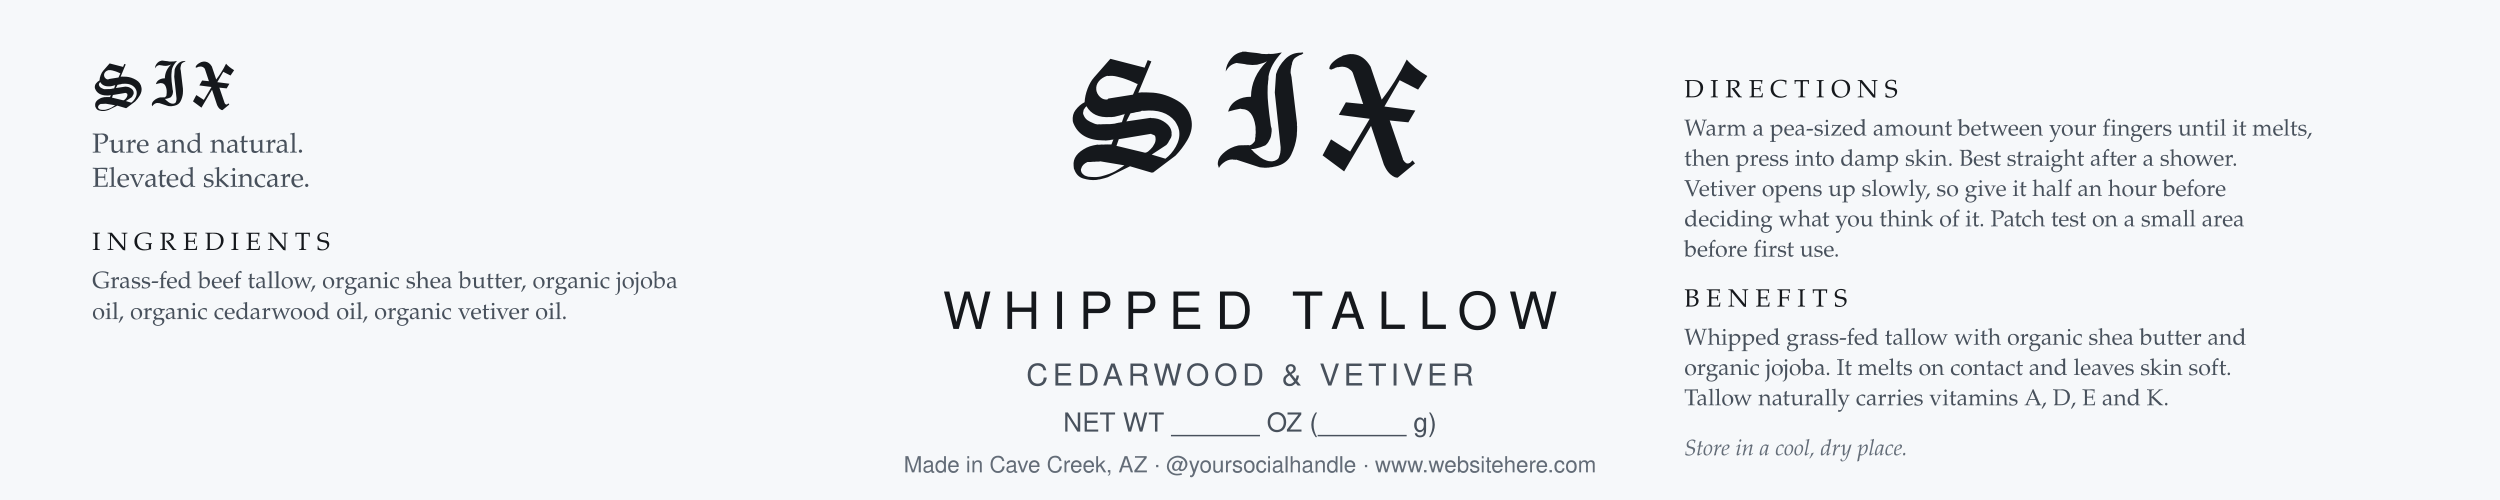
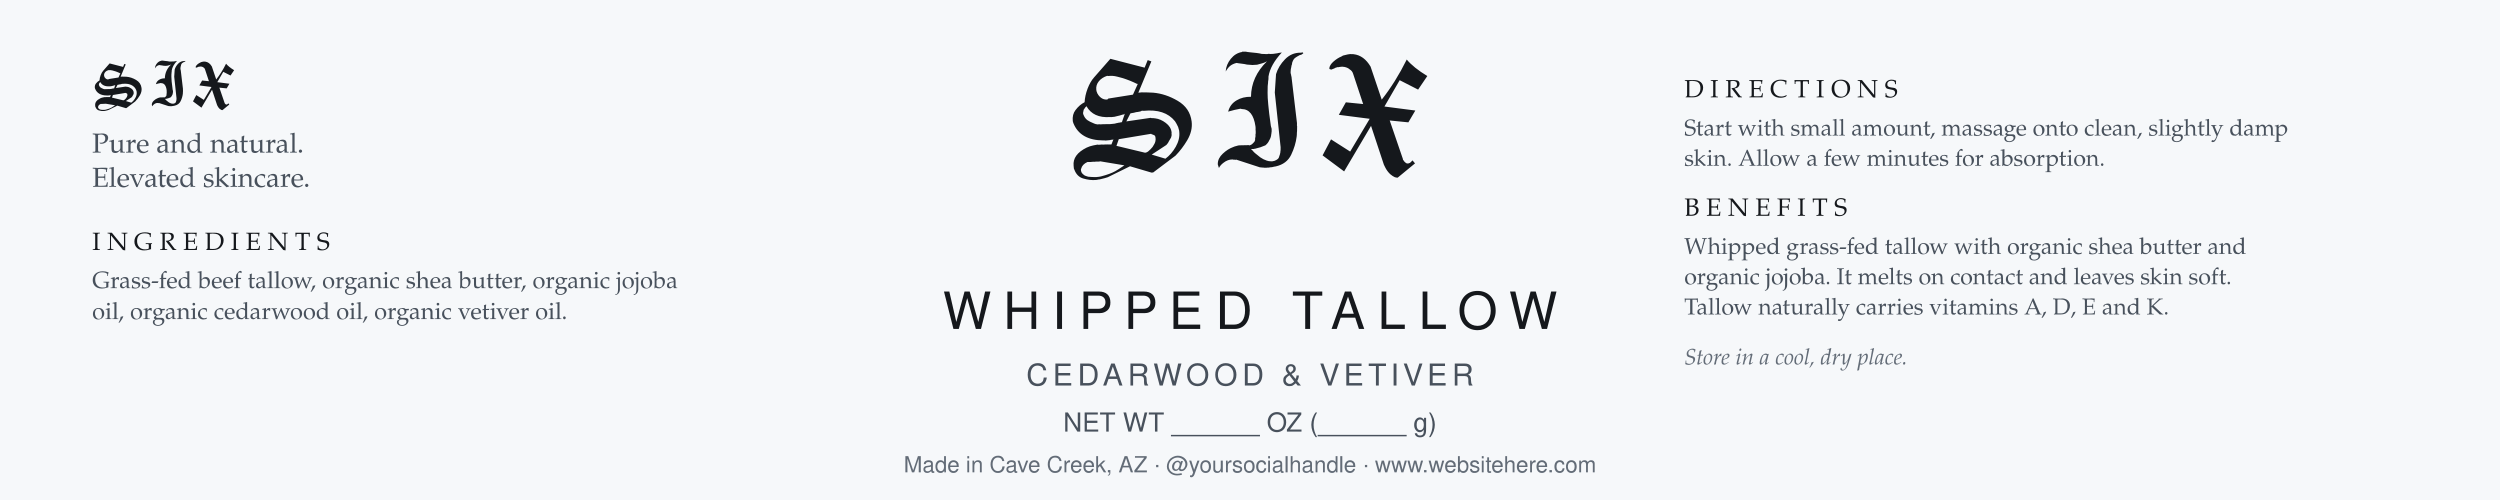
<svg xmlns="http://www.w3.org/2000/svg" width="190.0mm" height="38.0mm" viewBox="0 0 190.0 38.0">
  <rect x="0" y="0" width="190.0" height="38.0" fill="#f6f8fa" />
  <g transform="translate(81.000 3.400) scale(0.2619)">
    <path d="M12.94 4.08 22.88 6.65 23.77 4.46 24.83 4.83 21.05 13.92 22.01 13.82Q23.14 13.8 25.35 13.91Q28.99 14.22 32.5 16.29Q36.02 18.36 36.52 22.27Q36.86 24.97 35.24 27.72Q33.79 30.17 31.85 32.18L25.37 37.06L24.89 37.11L18.64 35.27L12.19 38.44Q11.91 38.57 11.24 38.73L10.19 38.99Q9.95 39.01 9.81 39.08L9.42 39.12Q9.13 39.15 9.09 39.2L8.75 39.24Q7.06 39.41 5 38.8Q3.23 38.25 2.48 36.23Q2.42 36.09 2.35 35.95L2.27 35.13Q1.93 31.89 6.06 29.85Q6.99 29.41 8 29.21L9.19 28.98Q9.35 29.07 9.98 29L10.41 28.95Q10.71 29.02 11.49 28.94Q11.68 28.97 12.07 28.93L13.24 28.95L13.86 27.37Q13.83 27.52 13.59 27.55L13.05 27.6Q13.01 27.66 12.91 27.67L11.8 27.78Q11.56 27.81 11.44 27.8Q11.32 27.79 11.17 27.75Q11.02 27.77 10.97 27.77Q4.18 27.75 2.19 22.73L2.18 22.64Q2.13 22.64 2.13 22.59L2.1 22.35Q2.05 22.36 2.05 22.31L2.03 22.16Q1.83 20.23 2.82 18.96Q3.98 17.42 5.46 16.68Q5.56 14.76 6.32 12.75Q7.09 10.74 8.18 9.51ZM6.3 34.02Q4.76 34.72 4.46 35.98Q4.37 36.08 4.39 36.28L4.42 36.57Q4.43 36.61 4.5 36.85Q4.5 36.9 4.54 36.97Q4.57 37.04 4.62 37.08Q4.63 37.13 4.63 37.18Q4.74 37.31 4.99 37.56Q5.23 37.8 5.44 37.92Q5.65 38.05 6.51 38.3Q6.85 38.31 7.59 38.38Q7.88 38.35 8.37 38.4Q8.61 38.37 8.76 38.41L9.68 38.31Q9.82 38.25 10.21 38.21Q12.82 37.54 14.35 36.7Q15.13 36.27 17 35L9.99 33.83Q9.85 33.9 9.61 33.92Q9.52 33.93 9.37 33.9Q9.22 33.91 9.17 33.92Q8.88 33.95 8.73 33.92L8.25 33.97Q8.2 33.97 7.96 33.95L7.18 34.03ZM22.08 19.14Q21.72 19.42 20.85 19.51L20.42 19.56Q19.71 19.78 19.18 19.83Q18.99 19.9 18.75 19.93L17.57 22.25L24.64 21.21Q24.85 21.34 25.29 21.29Q25.29 21.29 25.98 21.37Q27.51 21.55 29.02 22.69Q30.53 23.82 30.7 25.42L30.71 25.51Q30.67 25.57 30.68 25.66L30.72 26.05Q30.67 26.1 30.68 26.2L30.71 26.44Q30.71 26.49 30.67 26.54Q30.63 26.6 30.59 26.7Q30.55 26.8 30.56 26.9Q30.4 27.25 29.9 28.04Q29.86 28.14 29.76 28.32Q29.66 28.5 29.61 28.56Q29.57 28.61 29.18 29.09L24.93 31.88L28.91 33.07Q30.68 31.77 31.92 29.59Q33.15 27.41 32.93 25.28L32.89 24.89Q32.81 24.61 32.66 24.09Q32.65 23.94 32.52 23.71Q32.33 23.24 32.15 22.97Q32.09 22.83 31.92 22.58Q31.74 22.33 31.68 22.19Q28.76 18.54 22.58 19.18ZM24.79 25.84 15.38 27.41 14.7 29.34 22.77 31.28Q22.97 31.4 23.35 31.26Q23.59 31.19 23.91 30.96Q24.22 30.73 24.57 30.35Q24.66 30.25 24.86 30.03Q25.06 29.82 25.19 29.66Q25.86 28.66 25.99 28.06Q25.98 27.96 26.05 27.66Q26.05 27.61 26.07 27.41L26.01 26.79Q25.95 26.74 25.94 26.6L25.93 26.5Q25.88 26.51 25.85 26.44Q25.82 26.37 25.79 26.32Q25.76 26.27 25.35 26.12Q25.3 26.08 25.15 26.05Q25 26.01 24.97 25.99Q24.95 25.97 24.89 25.93L24.8 25.94ZM6.02 17.79Q5.94 17.95 5.67 18.17Q5.67 18.22 5.42 18.54Q5.42 18.54 5.33 18.67Q5.25 18.8 5.2 18.85Q5.04 19.6 5.04 19.63Q5.04 19.65 5.01 19.75L5.05 20.14Q5.05 20.19 5.1 20.23Q5.46 21.27 6.25 21.87Q6.83 22.3 8.26 22.88Q8.47 22.96 8.82 23.07Q8.92 23.06 8.96 23.05Q9.07 23.09 9.12 23.11Q9.17 23.13 9.36 23.11L9.7 23.07Q9.75 23.11 10.07 23.11Q10.39 23.1 10.77 23.06Q12.53 23.07 12.92 23.03L14.17 22.9Q14.37 22.88 14.84 22.73L14.94 22.72Q15.18 22.69 15.32 22.63L15.66 22.59Q15.85 22.57 15.99 22.51L16.28 22.48L17.14 20Q16.97 20.21 16.73 20.24L16.53 20.26Q16.49 20.31 16.35 20.32Q15.64 20.55 15.59 20.55Q15.12 20.7 14.83 20.73Q14.35 20.87 14.16 20.9L13.19 21Q12.95 21.02 12.8 20.99Q8 21.3 6.03 17.89ZM12.04 9.01Q10.48 9.51 9.59 10.6Q8.7 11.7 8.85 13.05Q8.88 13.34 8.92 13.48Q8.95 13.63 9.08 13.91Q9.09 13.95 9.21 14.23Q9.32 14.27 9.39 14.51Q10.48 16.05 12.07 15.89L12.34 15.62L19.49 14.48L20.88 11.4Q20.98 11.39 20.38 11.26Q20.37 11.21 20.27 11.15Q20.17 11.09 20.09 11.09Q20.02 11.1 19.86 10.97Q19.3 10.74 18.68 10.46L17.46 10Q16.55 9.66 15 9.28Q14.19 9.07 13.6 9.04Q13.01 9 12.24 9.08Z M51.19 2 52.25 2.01Q52.54 2.11 53.81 2.23L55.36 2.39Q55.65 2.4 56.13 2.5Q56.62 2.6 56.86 2.66Q57.39 2.71 58.41 2.72L58.9 2.63Q59.19 2.73 60.16 2.65Q60.6 2.56 61.43 2.47L61.48 2.47L61.53 2.42Q61.72 2.43 62.11 2.33Q62.3 2.34 62.69 2.25Q59.35 5.85 58.82 9.24L58.81 10.02Q58.76 10.16 58.75 10.31L58.75 10.5Q58.7 10.55 58.7 10.69L58.69 11.08Q58.59 11.76 58.59 12L58.56 13.95Q58.54 15.21 58.76 17.45Q58.93 19.49 59.51 23.58L59.74 24.41L59.73 25.33Q59.68 25.38 59.67 25.57L59.67 25.77Q59.62 25.91 59.62 26.01Q59.56 26.93 59.01 27.8Q58.71 28.52 57.93 29.19Q57.29 29.48 56.46 29.76Q56.22 29.8 55.71 29.96Q55.2 30.13 54.95 30.17Q54.9 30.17 54.81 30.17Q54.71 30.22 54.61 30.24Q54.51 30.27 54.32 30.26L53.74 30.26L53.98 30.5Q54.12 30.55 54.26 30.8L54.84 31.39Q56.09 32.42 56.43 32.67Q57.34 33.31 58.31 33.62Q58.79 33.77 58.89 33.77Q58.99 33.77 59.08 33.77Q59.18 33.82 59.23 33.82L59.91 33.83Q59.96 33.83 60.35 33.74Q60.4 33.74 60.69 33.65Q60.74 33.6 60.86 33.55Q60.98 33.51 61.03 33.48Q61.08 33.46 61.18 33.39Q61.28 33.32 61.32 33.29Q61.37 33.27 61.5 33.17Q61.62 33.08 61.64 33.03Q61.67 32.98 61.74 32.88Q61.82 32.79 61.82 32.76Q61.82 32.74 61.97 32.3L62.12 31.87Q62.12 31.72 62.22 31.43Q62.22 31.34 62.27 31.19L62.28 30.9Q62.28 30.75 62.33 30.61L62.34 29.73L60.65 13.88L61.01 8.54Q61.72 6.17 63.62 4.22Q65.51 2.28 68.13 2.31L68.82 2.23L68.91 2.52Q68.81 2.57 68.71 2.64Q68.61 2.71 68.54 2.76Q68.47 2.8 68.37 2.88Q68.27 2.95 68.15 2.95Q68.03 2.95 67.93 2.99Q67.83 3.04 67.74 3.09Q67 3.47 66.54 3.82Q66.07 4.18 65.77 5Q65.77 5.05 65.72 5.13Q65.67 5.2 65.67 5.34L65.66 5.49Q65.66 5.59 65.61 5.76Q65.56 5.93 65.46 6.17L65.46 6.36Q65.41 6.6 65.3 7.09Q65.25 7.33 65.25 7.72L65.24 8.16Q65.24 8.3 65.33 8.59Q65.33 8.64 65.38 8.69L65.38 8.79Q65.38 8.84 65.4 8.91Q65.43 8.98 65.47 9.23Q65.47 9.28 65.52 9.37L65.52 9.52L67.05 22.41Q67.05 22.7 67.09 22.75L67.08 23.48Q67.08 23.53 67.13 23.63L67.11 25.04Q67.06 25.23 67.06 25.57L67.05 26.1Q67 26.3 67 26.64Q66.67 29.3 65.4 31.94Q64.13 34.57 60.96 35.3Q60.81 35.3 60.42 35.39L59.84 35.53Q59.64 35.53 59.33 35.57Q59.01 35.62 58.86 35.66L58.48 35.66Q58.18 35.66 58.14 35.7L57.6 35.7Q57.55 35.65 57.41 35.65L56.97 35.64Q56.83 35.59 56.63 35.59L56.34 35.58L49.37 33.31L49.28 33.4L49.13 33.4Q49.08 33.4 48.99 33.35L48.6 33.35Q48.55 33.35 48.45 33.3L48.35 33.29Q46.99 33.28 45.72 34.28Q44.84 34.95 44.44 35.77L44.44 35.67Q44.39 35.62 44.34 35.53Q44.3 35.43 44.3 35.33L44.3 35.28Q44.25 35.09 44.18 34.97Q44.11 34.84 44.11 34.55Q44.13 32.95 45.56 31.61Q46.98 30.27 48.55 29.7Q48.69 29.61 49.03 29.51Q49.13 29.52 49.45 29.4Q49.77 29.28 50.01 29.24Q50.25 29.19 50.4 29.19L53.22 29.13Q53.22 29.23 53.31 29.23Q53.36 29.23 53.41 29.18Q53.46 29.13 53.75 29.04Q53.8 28.99 53.9 28.95Q54 28.9 54.07 28.83Q54.14 28.75 54.42 28.49Q54.69 28.23 54.76 28.11Q54.83 27.99 54.94 27.65L54.94 27.16Q54.94 27.02 55.05 26.63L55.05 25.95Q55.06 25.85 55.11 25.76L55.11 25.12Q55.07 24.98 55.07 24.64L55.08 24.15Q55.03 24.01 55.04 23.67Q54.32 18.7 51.07 18.66L50.68 18.56Q50.1 18.7 48.93 18.92Q48.63 19.02 48.05 19.16Q47.9 19.2 47.61 19.27Q47.32 19.34 47.12 19.43Q47.64 17.26 49.6 16.12Q51.36 15.07 53.74 15.1Q53.81 9.27 58.39 4.81Q58.29 4.86 58.04 4.98Q57.8 5.1 57.6 5.19Q57.41 5.29 56.97 5.4Q56.53 5.52 55.51 5.8Q54.63 5.88 54.15 5.88Q53.66 5.87 52.59 5.76Q52.35 5.71 51.82 5.6Q51.29 5.5 50.99 5.49Q50.7 5.49 50.22 5.39Q49.93 5.38 49.54 5.28Q48.42 5.56 47.71 6.13Q47 6.71 46.4 7.77Q46.52 5.78 47.88 4.09Q49.24 2.41 51.18 2.1Z M98.92 4.27Q100.89 6.65 104.91 9.08L102.24 13.02L96.89 10.29L92.47 17.93L101.43 19.09L99.41 22.52L94 21.98L97.82 33.14Q97.8 33.28 97.85 33.29L97.85 33.34Q97.83 33.43 97.93 33.44Q98.08 33.8 98.62 34.26Q98.67 34.26 98.71 34.27Q98.71 34.32 98.78 34.35Q98.85 34.38 98.99 34.45L99.18 34.47L99.23 34.43L99.43 34.45L99.48 34.41L99.53 34.41Q99.63 34.38 99.71 34.34Q99.79 34.3 99.84 34.3L100.1 34.09L100.61 33.56L101.34 34.43L96.3 38.58L95.77 38.52Q95.73 38.47 95.63 38.46L95.49 38.44Q95.44 38.38 95.35 38.37Q94.88 38.17 94.12 37.54Q93.2 36.65 92.65 35.51Q92.53 35.25 92.3 34.79L88.58 23.54L80.77 36.76L74.52 32.11L76.97 27.46L82.52 31L88.19 21.49L79.23 20.34L81.27 16.71L86.29 17.21L83.37 8.4Q83.12 7.59 82.39 7.16Q81.86 6.66 80.91 6.45L80.23 6.37Q80.08 6.4 79.94 6.39L79.34 6.46Q79.29 6.46 79.22 6.5Q79.14 6.54 78.99 6.52L78.8 6.5Q78.75 6.54 78.64 6.58Q78.54 6.61 78.49 6.61Q78.45 6.6 78.37 6.64Q78.29 6.68 78.24 6.7Q78.19 6.72 78.08 6.78Q77.98 6.84 77.87 6.9Q77.77 6.96 77.72 6.96Q77.67 6.95 77.59 6.99Q77.51 7.03 77.46 7.05Q77.41 7.07 77.28 7.12Q77.15 7.18 77.05 7.22L76.58 7.07L76.46 6.86Q76.58 5.84 77.72 4.85Q78.86 3.86 79.99 3.41Q80.21 3.24 80.44 3.14Q80.67 3.05 81.32 2.93Q81.47 2.9 81.73 2.83Q81.82 2.84 81.9 2.8Q81.98 2.76 82.07 2.77Q82.17 2.78 82.47 2.72Q82.62 2.74 82.77 2.71L83.01 2.74Q83.15 2.75 83.3 2.72L83.54 2.75Q86.53 3.1 88.45 6.36L91.68 15.93Q95.7 10.83 98.91 4.36Z" fill="#15181c" />
  </g>
  <text x="95.00" y="25.00" font-family="Helvetica, Arial, sans-serif" font-size="3.90" fill="#15181c" text-anchor="middle" letter-spacing="0.950">WHIPPED TALLOW</text>
  <text x="95.00" y="29.30" font-family="Helvetica, Arial, sans-serif" font-size="2.30" fill="#48515c" text-anchor="middle" letter-spacing="0.350">CEDARWOOD &amp; VETIVER</text>
  <text x="95.00" y="32.80" font-family="Helvetica, Arial, sans-serif" font-size="2.00" fill="#48515c" text-anchor="middle">NET WT ______ OZ (______ g)</text>
  <text x="95.00" y="35.90" font-family="Helvetica, Arial, sans-serif" font-size="1.70" fill="#636c77" text-anchor="middle">Made in Cave Creek, AZ   ·   @yoursocialhandle   ·   www.websitehere.com</text>
  <g transform="translate(7.000 4.400) scale(0.10289)">
    <path d="M12.94 4.08 22.88 6.65 23.77 4.46 24.83 4.83 21.05 13.92 22.01 13.82Q23.14 13.8 25.35 13.91Q28.99 14.22 32.5 16.29Q36.02 18.36 36.52 22.27Q36.86 24.97 35.24 27.72Q33.79 30.17 31.85 32.18L25.37 37.06L24.89 37.11L18.64 35.27L12.19 38.44Q11.91 38.57 11.24 38.73L10.19 38.99Q9.95 39.01 9.81 39.08L9.42 39.12Q9.13 39.15 9.09 39.2L8.75 39.24Q7.06 39.41 5 38.8Q3.23 38.25 2.48 36.23Q2.42 36.09 2.35 35.95L2.27 35.13Q1.93 31.89 6.06 29.85Q6.99 29.41 8 29.21L9.19 28.98Q9.35 29.07 9.98 29L10.41 28.95Q10.71 29.02 11.49 28.94Q11.68 28.97 12.07 28.93L13.24 28.95L13.86 27.37Q13.83 27.52 13.59 27.55L13.05 27.6Q13.01 27.66 12.91 27.67L11.8 27.78Q11.56 27.81 11.44 27.8Q11.32 27.79 11.17 27.75Q11.02 27.77 10.97 27.77Q4.18 27.75 2.19 22.73L2.18 22.64Q2.13 22.64 2.13 22.59L2.1 22.35Q2.05 22.36 2.05 22.31L2.03 22.16Q1.83 20.23 2.82 18.96Q3.98 17.42 5.46 16.68Q5.56 14.76 6.32 12.75Q7.09 10.74 8.18 9.51ZM6.3 34.02Q4.76 34.72 4.46 35.98Q4.37 36.08 4.39 36.28L4.42 36.57Q4.43 36.61 4.5 36.85Q4.5 36.9 4.54 36.97Q4.57 37.04 4.62 37.08Q4.63 37.13 4.63 37.18Q4.74 37.31 4.99 37.56Q5.23 37.8 5.44 37.92Q5.65 38.05 6.51 38.3Q6.85 38.31 7.59 38.38Q7.88 38.35 8.37 38.4Q8.61 38.37 8.76 38.41L9.68 38.31Q9.82 38.25 10.21 38.21Q12.82 37.54 14.35 36.7Q15.13 36.27 17 35L9.99 33.83Q9.85 33.9 9.61 33.92Q9.52 33.93 9.37 33.9Q9.22 33.91 9.17 33.92Q8.88 33.95 8.73 33.92L8.25 33.97Q8.2 33.97 7.96 33.95L7.18 34.03ZM22.08 19.14Q21.72 19.42 20.85 19.51L20.42 19.56Q19.71 19.78 19.18 19.83Q18.99 19.9 18.75 19.93L17.57 22.25L24.64 21.21Q24.85 21.34 25.29 21.29Q25.29 21.29 25.98 21.37Q27.51 21.55 29.02 22.69Q30.53 23.82 30.7 25.42L30.71 25.51Q30.67 25.57 30.68 25.66L30.72 26.05Q30.67 26.1 30.68 26.2L30.71 26.44Q30.71 26.49 30.67 26.54Q30.63 26.6 30.59 26.7Q30.55 26.8 30.56 26.9Q30.4 27.25 29.9 28.04Q29.86 28.14 29.76 28.32Q29.66 28.5 29.61 28.56Q29.57 28.61 29.18 29.09L24.93 31.88L28.91 33.07Q30.68 31.77 31.92 29.59Q33.15 27.41 32.93 25.28L32.89 24.89Q32.81 24.61 32.66 24.09Q32.65 23.94 32.52 23.71Q32.33 23.24 32.15 22.97Q32.09 22.83 31.92 22.58Q31.74 22.33 31.68 22.19Q28.76 18.54 22.58 19.18ZM24.79 25.84 15.38 27.41 14.7 29.34 22.77 31.28Q22.97 31.4 23.35 31.26Q23.59 31.19 23.91 30.96Q24.22 30.73 24.57 30.35Q24.66 30.25 24.86 30.03Q25.06 29.82 25.19 29.66Q25.86 28.66 25.99 28.06Q25.98 27.96 26.05 27.66Q26.05 27.61 26.07 27.41L26.01 26.79Q25.95 26.74 25.94 26.6L25.93 26.5Q25.88 26.51 25.85 26.44Q25.82 26.37 25.79 26.32Q25.76 26.27 25.35 26.12Q25.3 26.08 25.15 26.05Q25 26.01 24.97 25.99Q24.95 25.97 24.89 25.93L24.8 25.94ZM6.02 17.79Q5.94 17.95 5.67 18.17Q5.67 18.22 5.42 18.54Q5.42 18.54 5.33 18.67Q5.25 18.8 5.2 18.85Q5.04 19.6 5.04 19.63Q5.04 19.65 5.01 19.75L5.05 20.14Q5.05 20.19 5.1 20.23Q5.46 21.27 6.25 21.87Q6.83 22.3 8.26 22.88Q8.47 22.96 8.82 23.07Q8.92 23.06 8.96 23.05Q9.07 23.09 9.12 23.11Q9.17 23.13 9.36 23.11L9.7 23.07Q9.75 23.11 10.07 23.11Q10.39 23.1 10.77 23.06Q12.53 23.07 12.92 23.03L14.17 22.9Q14.37 22.88 14.84 22.73L14.94 22.72Q15.18 22.69 15.32 22.63L15.66 22.59Q15.85 22.57 15.99 22.51L16.28 22.48L17.14 20Q16.97 20.21 16.73 20.24L16.53 20.26Q16.49 20.31 16.35 20.32Q15.64 20.55 15.59 20.55Q15.12 20.7 14.83 20.73Q14.35 20.87 14.16 20.9L13.19 21Q12.95 21.02 12.8 20.99Q8 21.3 6.03 17.89ZM12.04 9.01Q10.48 9.51 9.59 10.6Q8.7 11.7 8.85 13.05Q8.88 13.34 8.92 13.48Q8.95 13.63 9.08 13.91Q9.09 13.95 9.21 14.23Q9.32 14.27 9.39 14.51Q10.48 16.05 12.07 15.89L12.34 15.62L19.49 14.48L20.88 11.4Q20.98 11.39 20.38 11.26Q20.37 11.21 20.27 11.15Q20.17 11.09 20.09 11.09Q20.02 11.1 19.86 10.97Q19.3 10.74 18.68 10.46L17.46 10Q16.55 9.66 15 9.28Q14.19 9.07 13.6 9.04Q13.01 9 12.24 9.08Z M51.19 2 52.25 2.01Q52.54 2.11 53.81 2.23L55.36 2.39Q55.65 2.4 56.13 2.5Q56.62 2.6 56.86 2.66Q57.39 2.71 58.41 2.72L58.9 2.63Q59.19 2.73 60.16 2.65Q60.6 2.56 61.43 2.47L61.48 2.47L61.53 2.42Q61.72 2.43 62.11 2.33Q62.3 2.34 62.69 2.25Q59.35 5.85 58.82 9.24L58.81 10.02Q58.76 10.16 58.75 10.31L58.75 10.5Q58.7 10.55 58.7 10.69L58.69 11.08Q58.59 11.76 58.59 12L58.56 13.95Q58.54 15.21 58.76 17.45Q58.93 19.49 59.51 23.58L59.74 24.41L59.73 25.33Q59.68 25.38 59.67 25.57L59.67 25.77Q59.62 25.91 59.62 26.01Q59.56 26.93 59.01 27.8Q58.71 28.52 57.93 29.19Q57.29 29.48 56.46 29.76Q56.22 29.8 55.71 29.96Q55.2 30.13 54.95 30.17Q54.9 30.17 54.81 30.17Q54.71 30.22 54.61 30.24Q54.51 30.27 54.32 30.26L53.74 30.26L53.98 30.5Q54.12 30.55 54.26 30.8L54.84 31.39Q56.09 32.42 56.43 32.67Q57.34 33.31 58.31 33.62Q58.79 33.77 58.89 33.77Q58.99 33.77 59.08 33.77Q59.18 33.82 59.23 33.82L59.91 33.83Q59.96 33.83 60.35 33.74Q60.4 33.74 60.69 33.65Q60.74 33.6 60.86 33.55Q60.98 33.51 61.03 33.48Q61.08 33.46 61.18 33.39Q61.28 33.32 61.32 33.29Q61.37 33.27 61.5 33.17Q61.62 33.08 61.64 33.03Q61.67 32.98 61.74 32.88Q61.82 32.79 61.82 32.76Q61.82 32.74 61.97 32.3L62.12 31.87Q62.12 31.72 62.22 31.43Q62.22 31.34 62.27 31.19L62.28 30.9Q62.28 30.75 62.33 30.61L62.34 29.73L60.65 13.88L61.01 8.54Q61.72 6.17 63.62 4.22Q65.51 2.28 68.13 2.31L68.82 2.23L68.91 2.52Q68.81 2.57 68.71 2.64Q68.61 2.71 68.54 2.76Q68.47 2.8 68.37 2.88Q68.27 2.95 68.15 2.95Q68.03 2.95 67.93 2.99Q67.83 3.04 67.74 3.09Q67 3.47 66.54 3.82Q66.07 4.18 65.77 5Q65.77 5.05 65.72 5.13Q65.67 5.2 65.67 5.34L65.66 5.49Q65.66 5.59 65.61 5.76Q65.56 5.93 65.46 6.17L65.46 6.36Q65.41 6.6 65.3 7.09Q65.25 7.33 65.25 7.72L65.24 8.16Q65.24 8.3 65.33 8.59Q65.33 8.64 65.38 8.69L65.38 8.79Q65.38 8.84 65.4 8.91Q65.43 8.98 65.47 9.23Q65.47 9.28 65.52 9.37L65.52 9.52L67.05 22.41Q67.05 22.7 67.09 22.75L67.08 23.48Q67.08 23.53 67.13 23.63L67.11 25.04Q67.06 25.23 67.06 25.57L67.05 26.1Q67 26.3 67 26.64Q66.67 29.3 65.4 31.94Q64.13 34.57 60.96 35.3Q60.81 35.3 60.42 35.39L59.84 35.53Q59.64 35.53 59.33 35.57Q59.01 35.62 58.86 35.66L58.48 35.66Q58.18 35.66 58.14 35.7L57.6 35.7Q57.55 35.65 57.41 35.65L56.97 35.64Q56.83 35.59 56.63 35.59L56.34 35.58L49.37 33.31L49.28 33.4L49.13 33.4Q49.08 33.4 48.99 33.35L48.6 33.35Q48.55 33.35 48.45 33.3L48.35 33.29Q46.99 33.28 45.72 34.28Q44.84 34.95 44.44 35.77L44.44 35.67Q44.39 35.62 44.34 35.53Q44.3 35.43 44.3 35.33L44.3 35.28Q44.25 35.09 44.18 34.97Q44.11 34.84 44.11 34.55Q44.13 32.95 45.56 31.61Q46.98 30.27 48.55 29.7Q48.69 29.61 49.03 29.51Q49.13 29.52 49.45 29.4Q49.77 29.28 50.01 29.24Q50.25 29.19 50.4 29.19L53.22 29.13Q53.22 29.23 53.31 29.23Q53.36 29.23 53.41 29.18Q53.46 29.13 53.75 29.04Q53.8 28.99 53.9 28.95Q54 28.9 54.07 28.83Q54.14 28.75 54.42 28.49Q54.69 28.23 54.76 28.11Q54.83 27.99 54.94 27.65L54.94 27.16Q54.94 27.02 55.05 26.63L55.05 25.95Q55.06 25.85 55.11 25.76L55.11 25.12Q55.07 24.98 55.07 24.64L55.08 24.15Q55.03 24.01 55.04 23.67Q54.32 18.7 51.07 18.66L50.68 18.56Q50.1 18.7 48.93 18.92Q48.63 19.02 48.05 19.16Q47.9 19.2 47.61 19.27Q47.32 19.34 47.12 19.43Q47.64 17.26 49.6 16.12Q51.36 15.07 53.74 15.1Q53.81 9.27 58.39 4.81Q58.29 4.86 58.04 4.98Q57.8 5.1 57.6 5.19Q57.41 5.29 56.97 5.4Q56.53 5.52 55.51 5.8Q54.63 5.88 54.15 5.88Q53.66 5.87 52.59 5.76Q52.35 5.71 51.82 5.6Q51.29 5.5 50.99 5.49Q50.7 5.49 50.22 5.39Q49.93 5.38 49.54 5.28Q48.42 5.56 47.71 6.13Q47 6.71 46.4 7.77Q46.52 5.78 47.88 4.09Q49.24 2.41 51.18 2.1Z M98.92 4.27Q100.89 6.65 104.91 9.08L102.24 13.02L96.89 10.29L92.47 17.93L101.43 19.09L99.41 22.52L94 21.98L97.82 33.14Q97.8 33.28 97.85 33.29L97.85 33.34Q97.83 33.43 97.93 33.44Q98.08 33.8 98.62 34.26Q98.67 34.26 98.71 34.27Q98.71 34.32 98.78 34.35Q98.85 34.38 98.99 34.45L99.18 34.47L99.23 34.43L99.43 34.45L99.48 34.41L99.53 34.41Q99.63 34.38 99.71 34.34Q99.79 34.3 99.84 34.3L100.1 34.09L100.61 33.56L101.34 34.43L96.3 38.58L95.77 38.52Q95.73 38.47 95.63 38.46L95.49 38.44Q95.44 38.38 95.35 38.37Q94.88 38.17 94.12 37.54Q93.2 36.65 92.65 35.51Q92.53 35.25 92.3 34.79L88.58 23.54L80.77 36.76L74.52 32.11L76.97 27.46L82.52 31L88.19 21.49L79.23 20.34L81.27 16.71L86.29 17.21L83.37 8.4Q83.12 7.59 82.39 7.16Q81.86 6.66 80.91 6.45L80.23 6.37Q80.08 6.4 79.94 6.39L79.34 6.46Q79.29 6.46 79.22 6.5Q79.14 6.54 78.99 6.52L78.8 6.5Q78.75 6.54 78.64 6.58Q78.54 6.61 78.49 6.61Q78.45 6.6 78.37 6.64Q78.29 6.68 78.24 6.7Q78.19 6.72 78.08 6.78Q77.98 6.84 77.87 6.9Q77.77 6.96 77.72 6.96Q77.67 6.95 77.59 6.99Q77.51 7.03 77.46 7.05Q77.41 7.07 77.28 7.12Q77.15 7.18 77.05 7.22L76.58 7.07L76.46 6.86Q76.58 5.84 77.72 4.85Q78.86 3.86 79.99 3.41Q80.21 3.24 80.44 3.14Q80.67 3.05 81.32 2.93Q81.47 2.9 81.73 2.83Q81.82 2.84 81.9 2.8Q81.98 2.76 82.07 2.77Q82.17 2.78 82.47 2.72Q82.62 2.74 82.77 2.71L83.01 2.74Q83.15 2.75 83.3 2.72L83.54 2.75Q86.53 3.1 88.45 6.36L91.68 15.93Q95.7 10.83 98.91 4.36Z" fill="#15181c" />
  </g>
  <text x="7.00" y="11.60" font-family="Palatino, Georgia, serif" font-size="2.10" fill="#48515c">Pure and natural.</text>
  <text x="7.00" y="14.20" font-family="Palatino, Georgia, serif" font-size="2.10" fill="#48515c">Elevated skincare.</text>
  <text x="7.00" y="19.00" font-family="Palatino, Georgia, serif" font-size="1.90" fill="#15181c" letter-spacing="0.500">INGREDIENTS</text>
  <text x="7.00" y="21.90" font-family="Palatino, Georgia, serif" font-size="1.80" fill="#48515c">Grass-fed beef tallow, organic shea butter, organic jojoba</text>
  <text x="7.00" y="24.25" font-family="Palatino, Georgia, serif" font-size="1.80" fill="#48515c">oil, organic cedarwood oil, organic vetiver oil.</text>
  <text x="128.00" y="7.40" font-family="Palatino, Georgia, serif" font-size="1.90" fill="#15181c" letter-spacing="0.500">DIRECTIONS</text>
-   <text x="128.00" y="10.30" font-family="Palatino, Georgia, serif" font-size="1.75" fill="#48515c">Warm a pea-sized amount between your fingers until it melts,</text>
-   <text x="128.00" y="12.60" font-family="Palatino, Georgia, serif" font-size="1.75" fill="#48515c">then press into damp skin. Best straight after a shower.</text>
-   <text x="128.00" y="14.90" font-family="Palatino, Georgia, serif" font-size="1.75" fill="#48515c">Vetiver opens up slowly, so give it half an hour before</text>
-   <text x="128.00" y="17.20" font-family="Palatino, Georgia, serif" font-size="1.75" fill="#48515c">deciding what you think of it. Patch test on a small area</text>
-   <text x="128.00" y="19.50" font-family="Palatino, Georgia, serif" font-size="1.75" fill="#48515c">before first use.</text>
-   <text x="128.00" y="23.30" font-family="Palatino, Georgia, serif" font-size="1.90" fill="#15181c" letter-spacing="0.500">BENEFITS</text>
-   <text x="128.00" y="26.20" font-family="Palatino, Georgia, serif" font-size="1.75" fill="#48515c">Whipped grass-fed tallow with organic shea butter and</text>
-   <text x="128.00" y="28.50" font-family="Palatino, Georgia, serif" font-size="1.75" fill="#48515c">organic jojoba. It melts on contact and leaves skin soft.</text>
-   <text x="128.00" y="30.80" font-family="Palatino, Georgia, serif" font-size="1.75" fill="#48515c">Tallow naturally carries vitamins A, D, E and K.</text>
-   <text x="128.00" y="34.60" font-family="Palatino, Georgia, serif" font-size="1.70" fill="#636c77" font-style="italic">Store in a cool, dry place.</text>
+   <text x="128.00" y="10.30" font-family="Palatino, Georgia, serif" font-size="1.75" fill="#48515c">Start with small amount, massage onto clean, slightly damp</text>
+   <text x="128.00" y="12.60" font-family="Palatino, Georgia, serif" font-size="1.75" fill="#48515c">skin. Allow a few minutes for absorption.</text>
+   <text x="128.00" y="16.40" font-family="Palatino, Georgia, serif" font-size="1.90" fill="#15181c" letter-spacing="0.500">BENEFITS</text>
+   <text x="128.00" y="19.30" font-family="Palatino, Georgia, serif" font-size="1.75" fill="#48515c">Whipped grass-fed tallow with organic shea butter and</text>
+   <text x="128.00" y="21.60" font-family="Palatino, Georgia, serif" font-size="1.75" fill="#48515c">organic jojoba. It melts on contact and leaves skin soft.</text>
+   <text x="128.00" y="23.90" font-family="Palatino, Georgia, serif" font-size="1.75" fill="#48515c">Tallow naturally carries vitamins A, D, E and K.</text>
+   <text x="128.00" y="27.70" font-family="Palatino, Georgia, serif" font-size="1.70" fill="#636c77" font-style="italic">Store in a cool, dry place.</text>
</svg>
